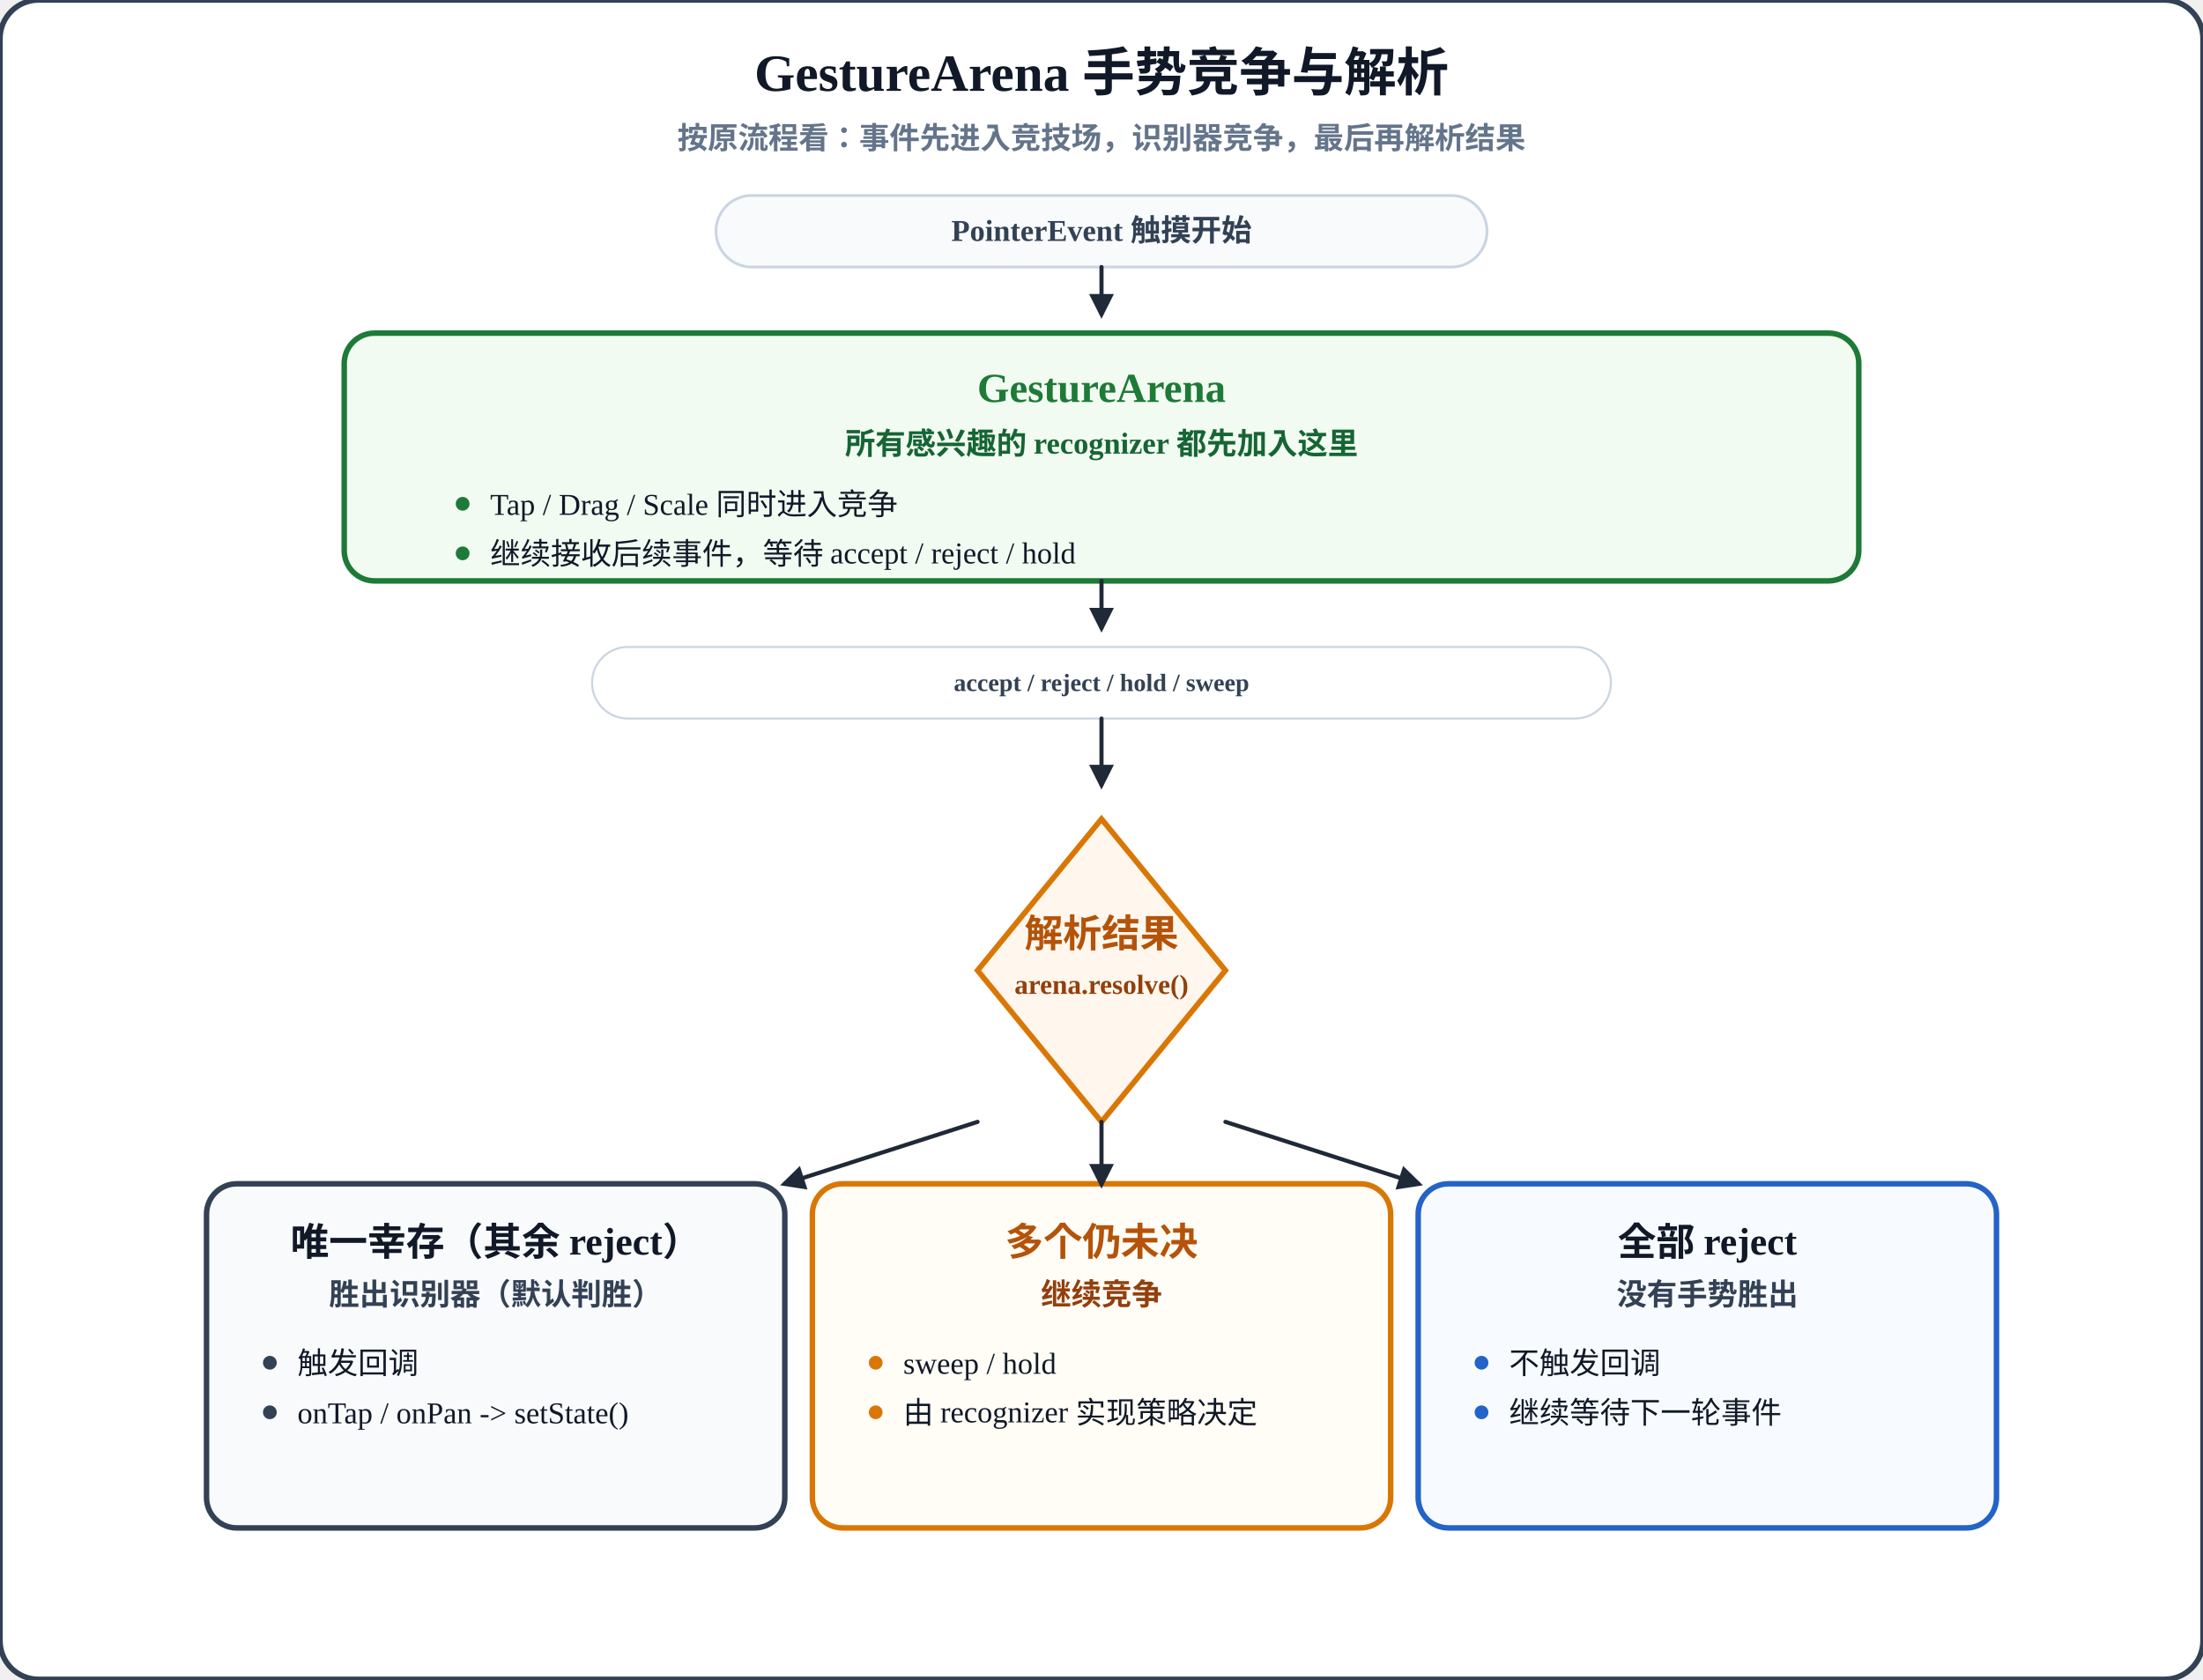
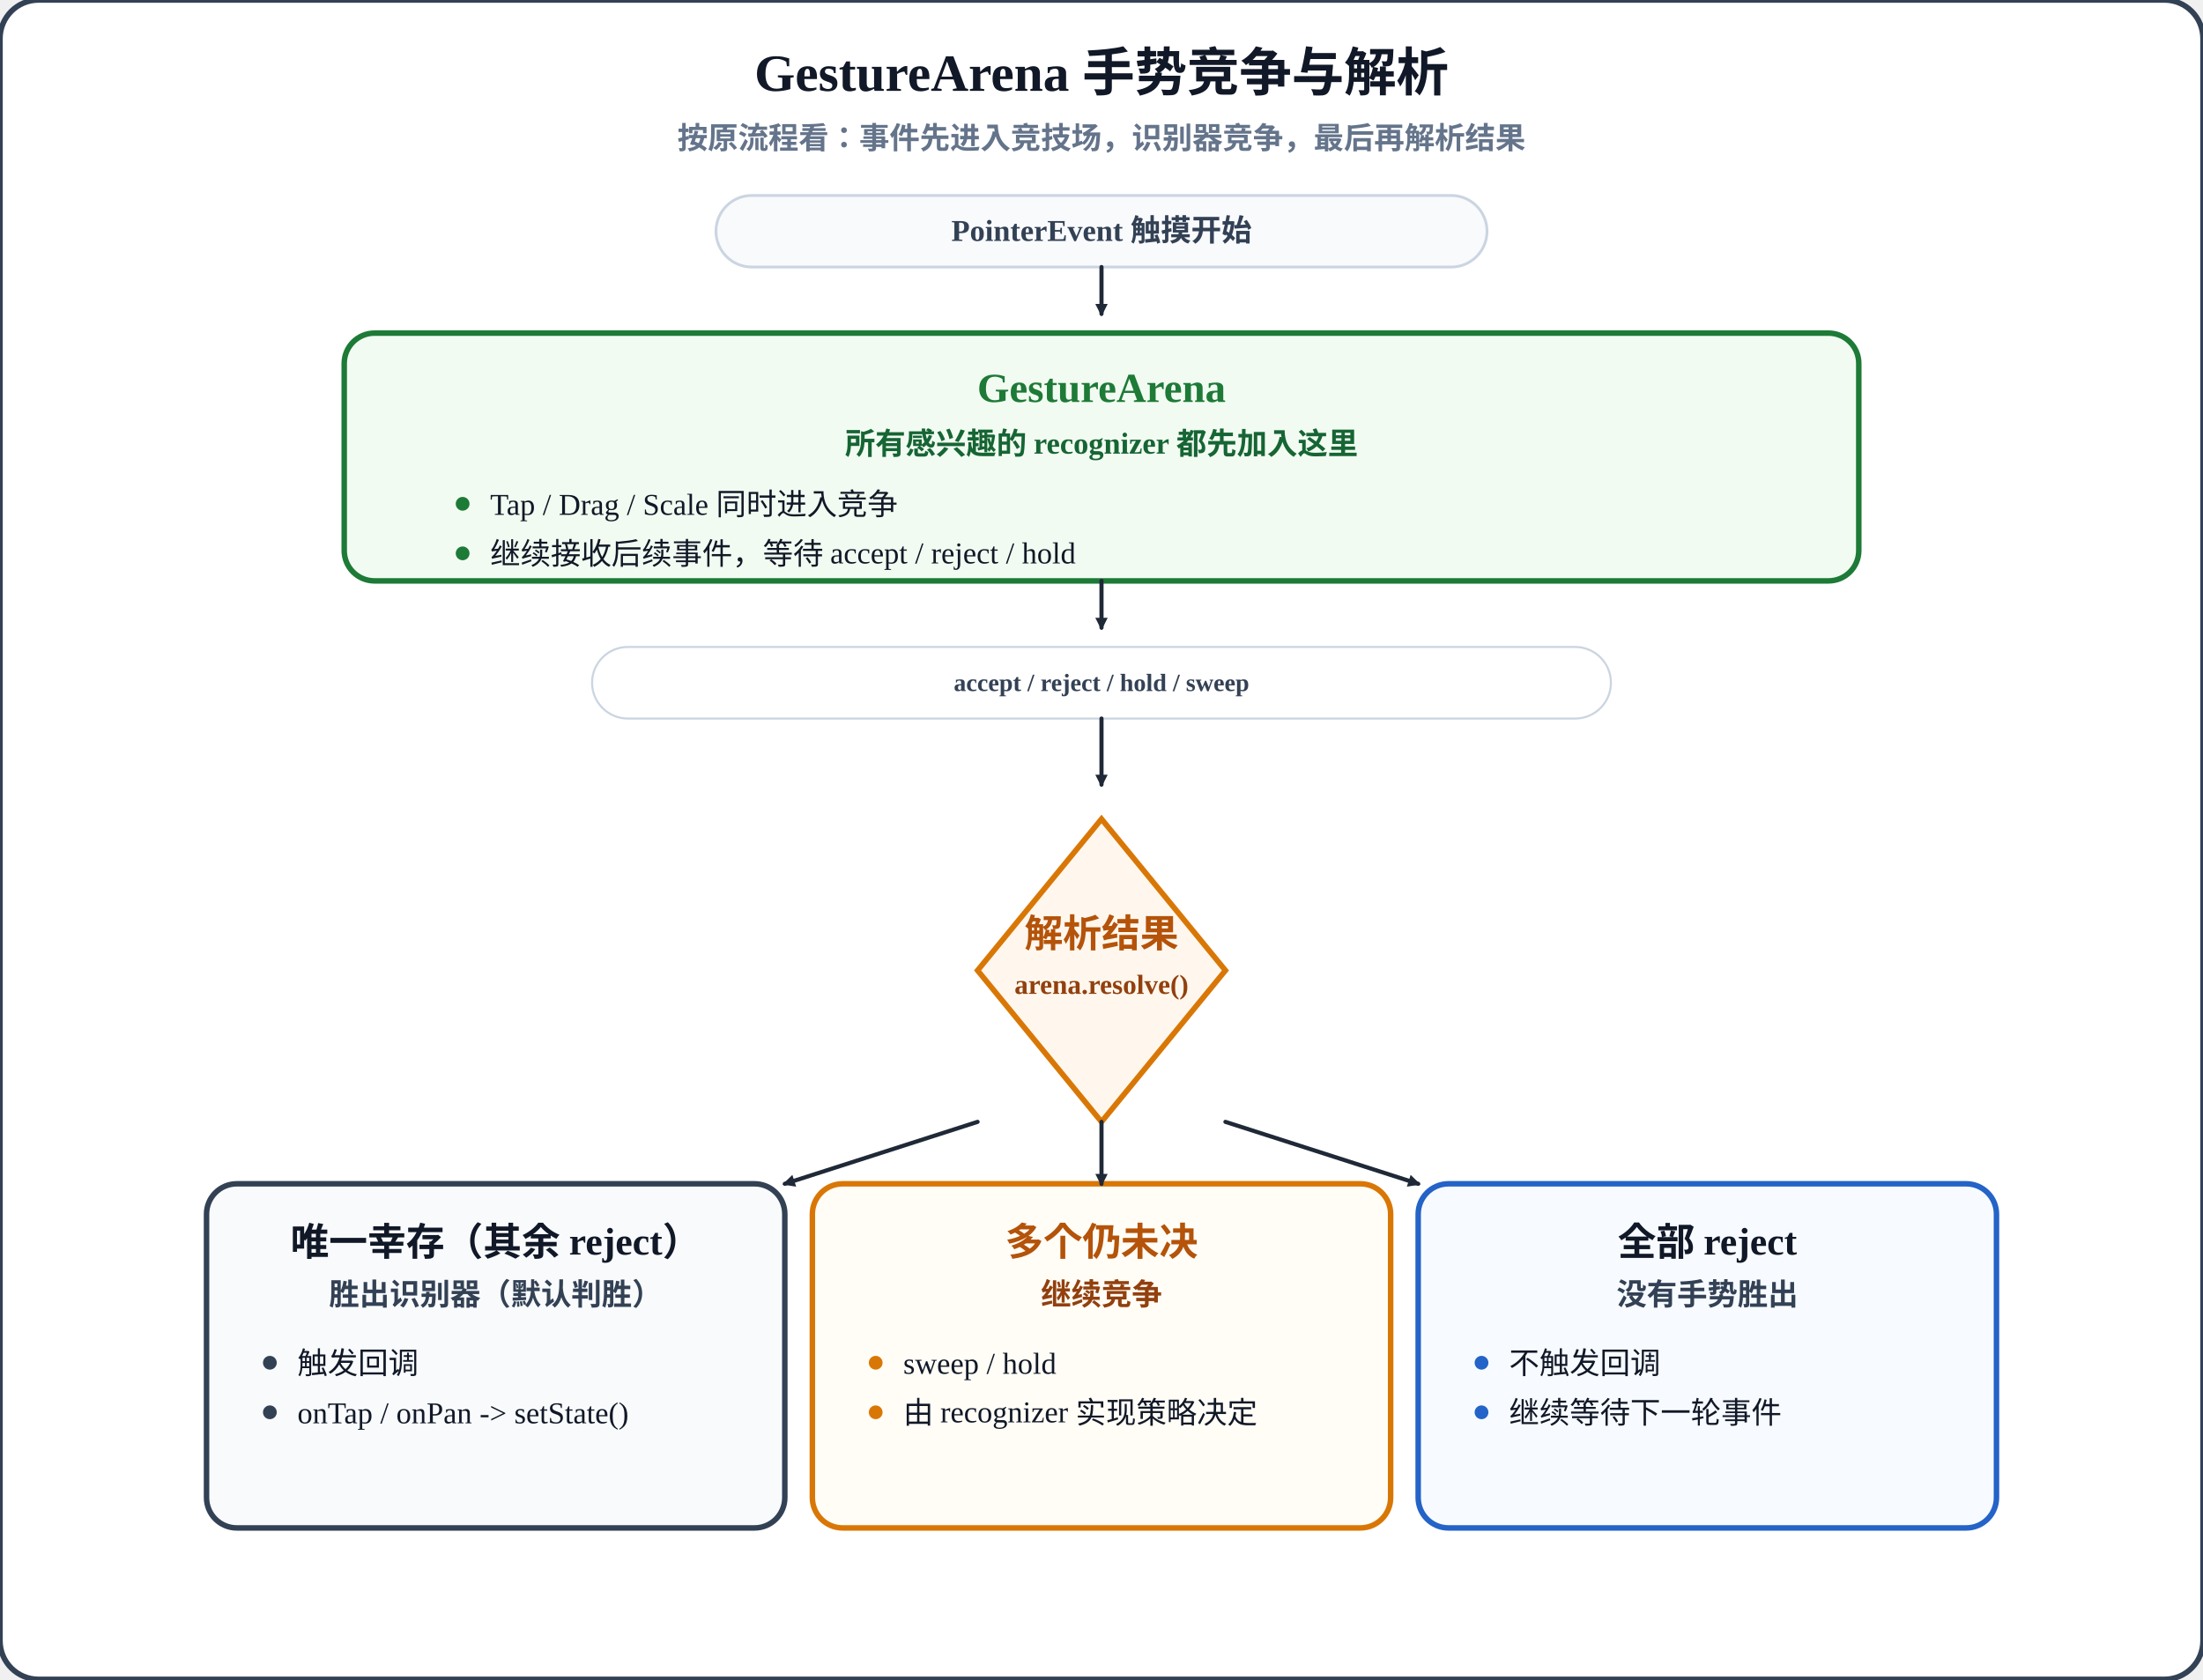
<svg xmlns="http://www.w3.org/2000/svg" width="1600" height="1220" viewBox="0 0 1600 1220">
  <defs>
-     <marker id="arrow" viewBox="0 0 10 10" refX="8" refY="5" markerWidth="6" markerHeight="6" orient="auto">
+     <marker id="arrow" viewBox="0 0 10 10" refX="8" refY="5" markerWidth="3" markerHeight="3" orient="auto">
      <path d="M 0 0 L 10 5 L 0 10 z" fill="#1f2937" />
    </marker>
  </defs>
  <rect width="100%" height="100%" rx="28" fill="#ffffff" stroke="#334155" stroke-width="4" />
  <text x="800" y="66" font-size="38" font-weight="800" fill="#111827" text-anchor="middle">GestureArena 手势竞争与解析</text>
  <text x="800" y="108" font-size="22" font-weight="600" fill="#64748b" text-anchor="middle">按原流程看：事件先进入竞技场，识别器竞争，最后再解析结果</text>
  <rect x="520" y="142" width="560" height="52" rx="26" fill="#f8fafc" stroke="#cbd5e1" stroke-width="2" />
  <text x="800" y="175" font-size="22" font-weight="700" fill="#334155" text-anchor="middle">PointerEvent 触摸开始</text>
  <path d="M 800 194 L 800 228" fill="none" stroke="#1f2937" stroke-width="3" stroke-linecap="round" marker-end="url(#arrow)" />
  <rect x="250" y="242" width="1100" height="180" rx="22" fill="#f2fbf1" stroke="#1d7a37" stroke-width="4" />
  <text x="800" y="292" font-size="30" font-weight="800" fill="#1d7a37" text-anchor="middle">GestureArena</text>
  <text x="800" y="330" font-size="22" font-weight="700" fill="#166534" text-anchor="middle">所有感兴趣的 recognizer 都先加入这里</text>
  <circle cx="336" cy="366" r="5" fill="#1d7a37" />
  <text x="356" y="374" font-size="22" font-weight="500" fill="#111827" text-anchor="start">Tap / Drag / Scale 同时进入竞争</text>
  <circle cx="336" cy="402" r="5" fill="#1d7a37" />
  <text x="356" y="410" font-size="22" font-weight="500" fill="#111827" text-anchor="start">继续接收后续事件，等待 accept / reject / hold</text>
  <path d="M 800 422 L 800 456" fill="none" stroke="#1f2937" stroke-width="3" stroke-linecap="round" marker-end="url(#arrow)" />
  <rect x="430" y="470" width="740" height="52" rx="26" fill="#ffffff" stroke="#cbd5e1" stroke-width="1.5" />
  <text x="800" y="502" font-size="18" font-weight="650" fill="#334155" text-anchor="middle">accept / reject / hold / sweep</text>
  <path d="M 800 522 L 800 570" fill="none" stroke="#1f2937" stroke-width="3" stroke-linecap="round" marker-end="url(#arrow)" />
  <path d="M 800 595 L 890 705 L 800 815 L 710 705 Z" fill="#fff7ed" stroke="#d97706" stroke-width="4" />
  <text x="800" y="688" font-size="28" font-weight="800" fill="#b45309" text-anchor="middle">解析结果</text>
  <text x="800" y="722" font-size="20" font-weight="700" fill="#92400e" text-anchor="middle">arena.resolve()</text>
  <rect x="150" y="860" width="420" height="250" rx="22" fill="#f8fafc" stroke="#334155" stroke-width="4" />
  <text x="360" y="912" font-size="28" font-weight="800" fill="#111827" text-anchor="middle">唯一幸存（其余 reject）</text>
  <text x="360" y="948" font-size="22" font-weight="700" fill="#334155" text-anchor="middle">胜出识别器（默认判胜）</text>
  <circle cx="196" cy="990" r="5" fill="#334155" />
  <text x="216" y="998" font-size="22" font-weight="500" fill="#111827" text-anchor="start">触发回调</text>
  <circle cx="196" cy="1026" r="5" fill="#334155" />
  <text x="216" y="1034" font-size="22" font-weight="500" fill="#111827" text-anchor="start">onTap / onPan -&gt; setState()</text>
  <rect x="590" y="860" width="420" height="250" rx="22" fill="#fffdf6" stroke="#d97706" stroke-width="4" />
  <text x="800" y="912" font-size="28" font-weight="800" fill="#b45309" text-anchor="middle">多个仍未决</text>
  <text x="800" y="948" font-size="22" font-weight="700" fill="#92400e" text-anchor="middle">继续竞争</text>
  <circle cx="636" cy="990" r="5" fill="#d97706" />
  <text x="656" y="998" font-size="22" font-weight="500" fill="#111827" text-anchor="start">sweep / hold</text>
  <circle cx="636" cy="1026" r="5" fill="#d97706" />
  <text x="656" y="1034" font-size="22" font-weight="500" fill="#111827" text-anchor="start">由 recognizer 实现策略决定</text>
  <rect x="1030" y="860" width="420" height="250" rx="22" fill="#f7fbff" stroke="#2463c7" stroke-width="4" />
  <text x="1240" y="912" font-size="28" font-weight="800" fill="#111827" text-anchor="middle">全部 reject</text>
  <text x="1240" y="948" font-size="22" font-weight="700" fill="#334155" text-anchor="middle">没有手势胜出</text>
  <circle cx="1076" cy="990" r="5" fill="#2463c7" />
  <text x="1096" y="998" font-size="22" font-weight="500" fill="#111827" text-anchor="start">不触发回调</text>
  <circle cx="1076" cy="1026" r="5" fill="#2463c7" />
  <text x="1096" y="1034" font-size="22" font-weight="500" fill="#111827" text-anchor="start">继续等待下一轮事件</text>
  <path d="M 710 815 L 570 860" fill="none" stroke="#1f2937" stroke-width="3" stroke-linecap="round" marker-end="url(#arrow)" />
  <path d="M 800 815 L 800 860" fill="none" stroke="#1f2937" stroke-width="3" stroke-linecap="round" marker-end="url(#arrow)" />
  <path d="M 890 815 L 1030 860" fill="none" stroke="#1f2937" stroke-width="3" stroke-linecap="round" marker-end="url(#arrow)" />
</svg>
